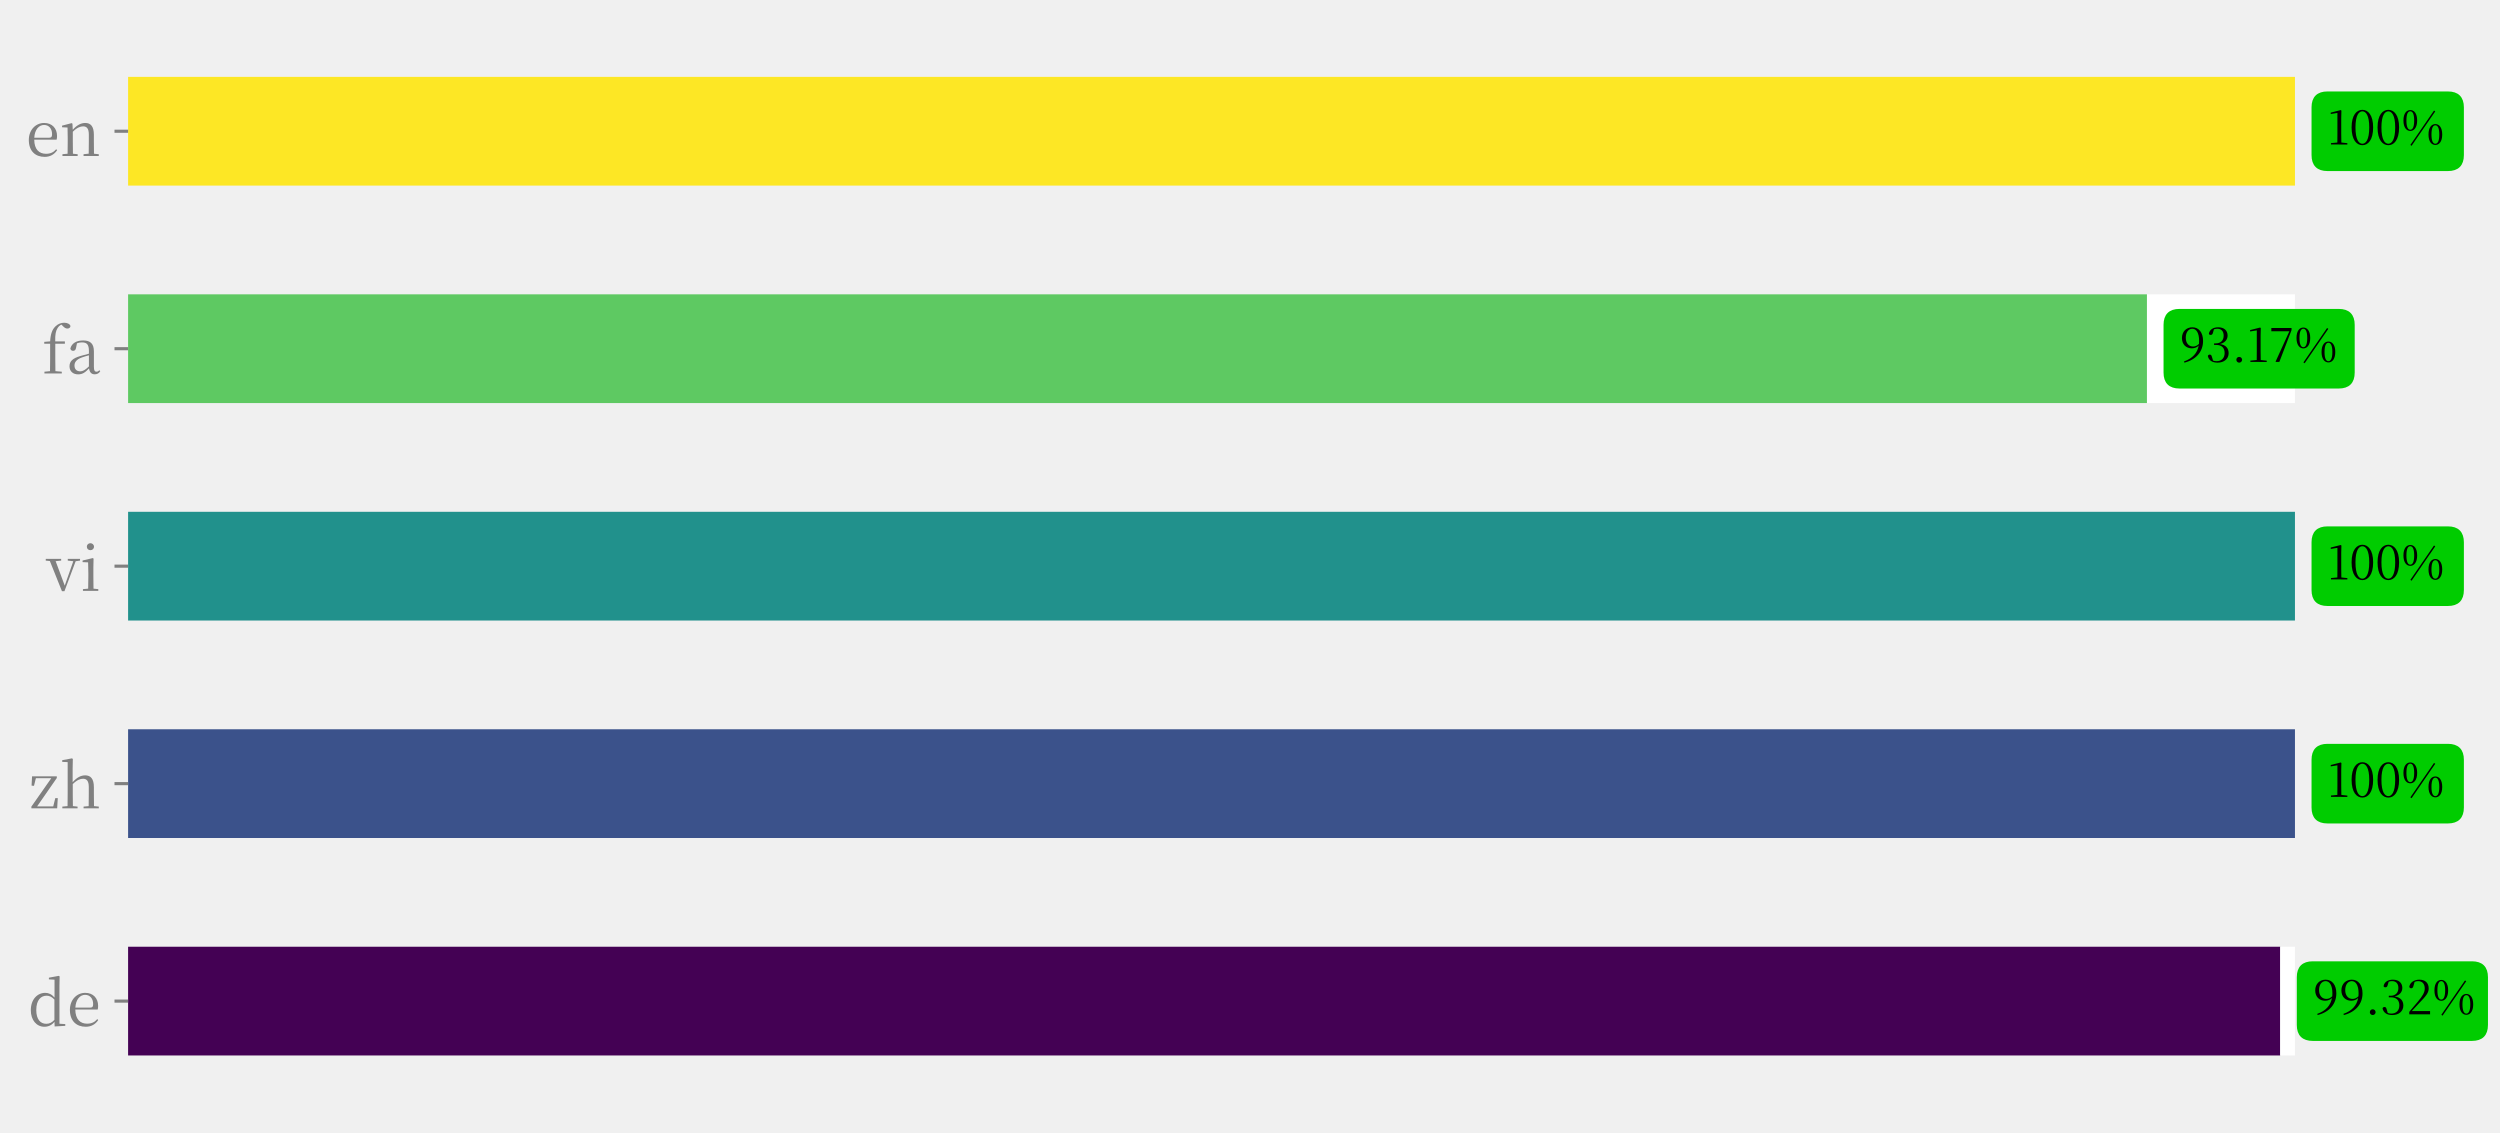
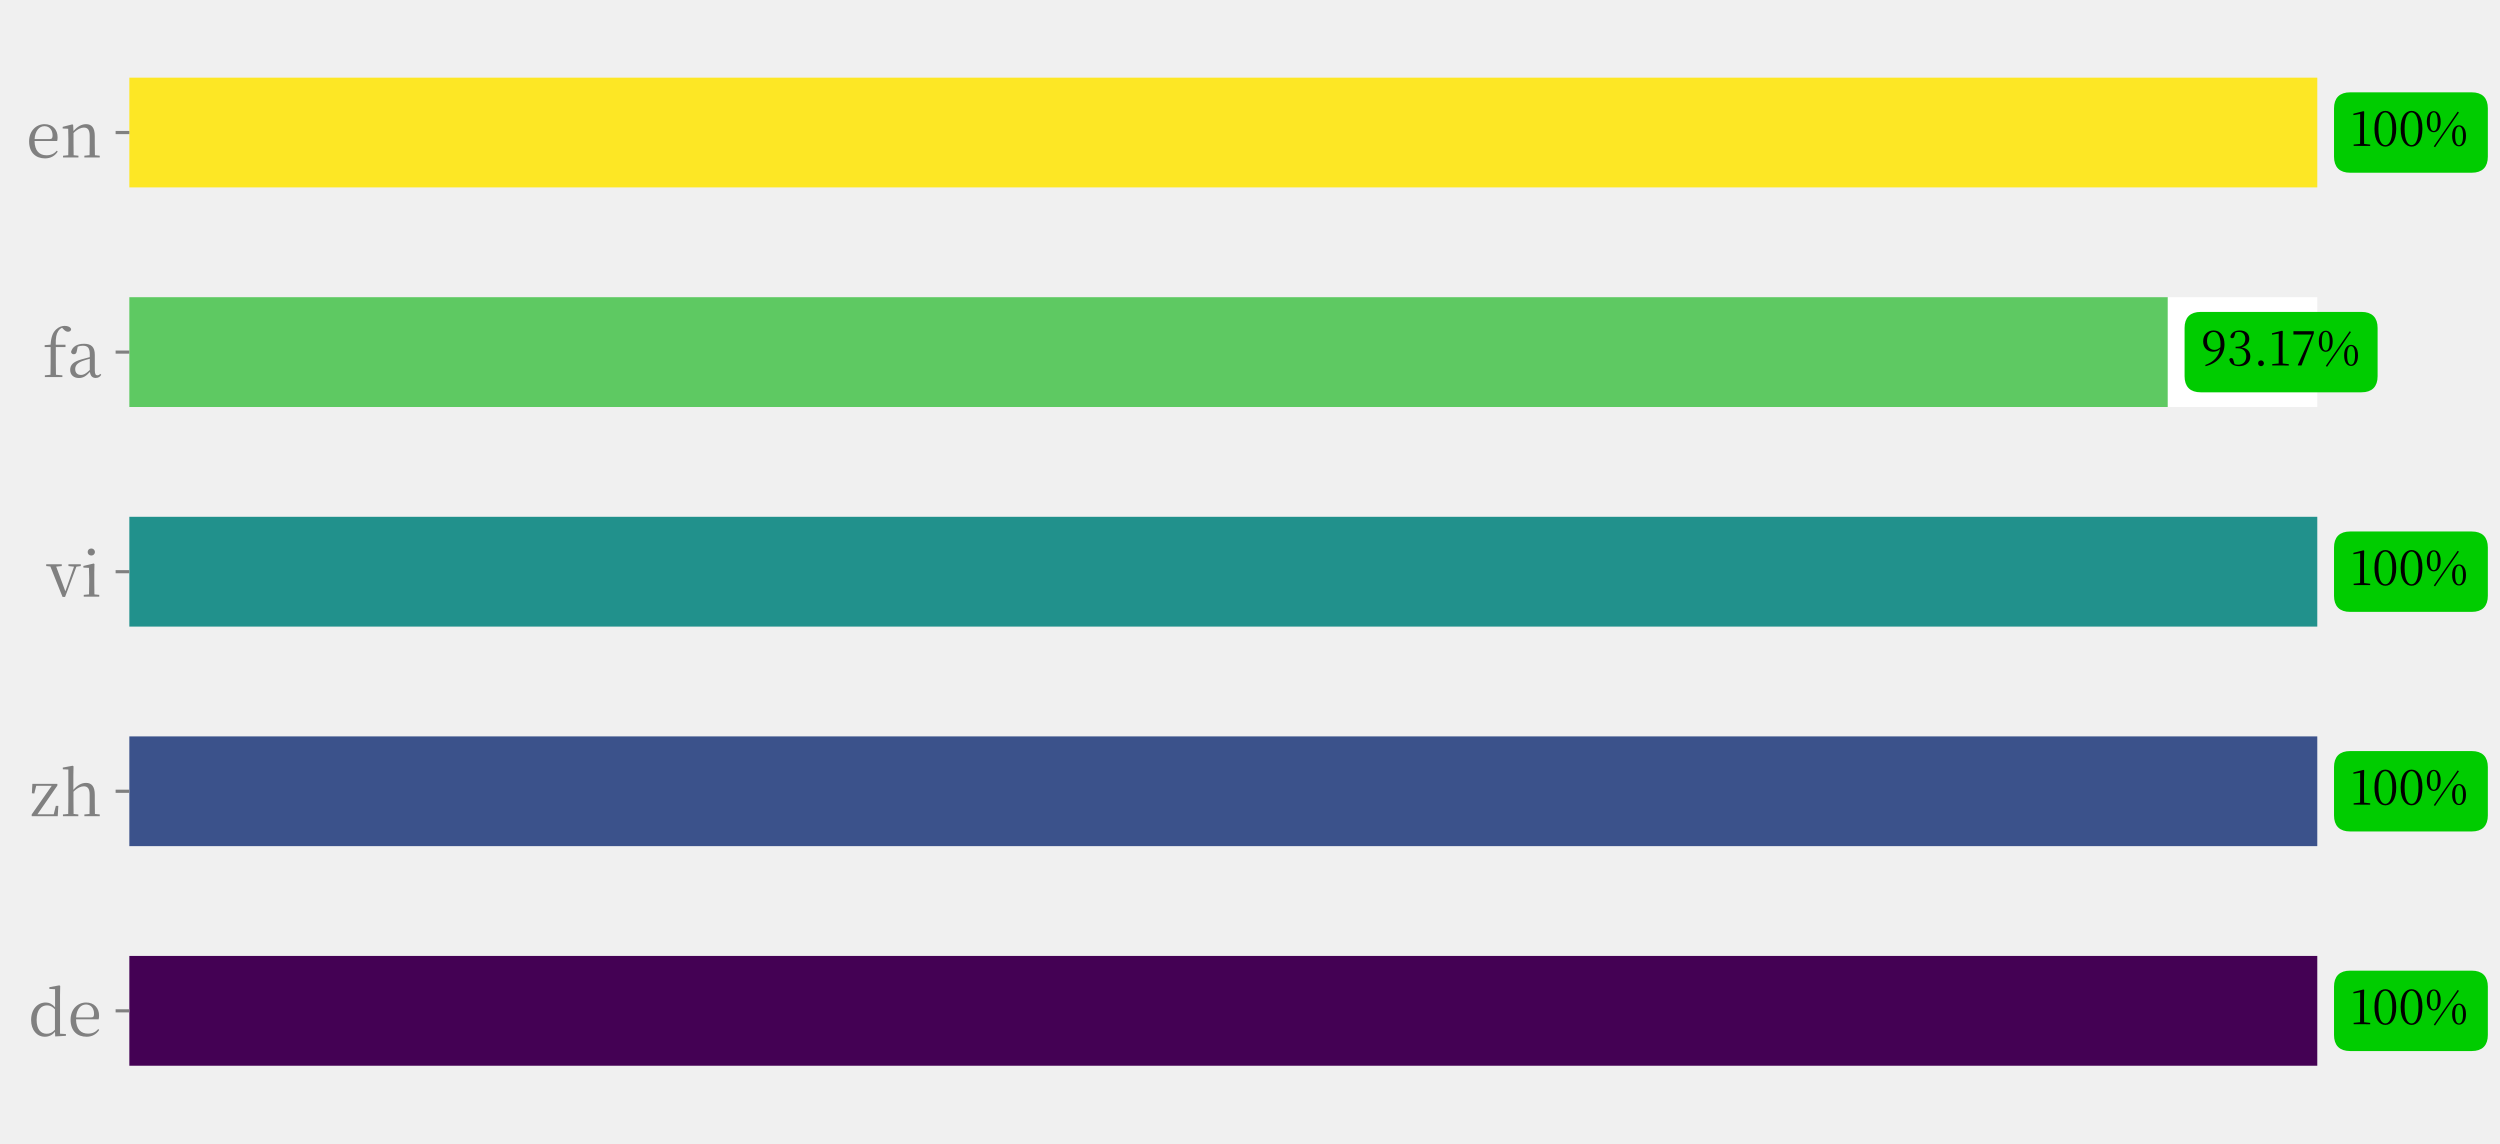
- <svg xmlns="http://www.w3.org/2000/svg" xmlns:xlink="http://www.w3.org/1999/xlink" width="643.787pt" height="291.6pt" viewBox="0 0 643.787 291.6" version="1.1">
+ <svg xmlns="http://www.w3.org/2000/svg" xmlns:xlink="http://www.w3.org/1999/xlink" width="637.586pt" height="291.6pt" viewBox="0 0 637.586 291.6" version="1.1">
  <defs>
    <style type="text/css">*{stroke-linejoin: round; stroke-linecap: butt}</style>
  </defs>
  <g id="figure_1">
    <g id="patch_1">
-       <path d="M -0 291.6  L 643.787 291.6  L 643.787 0  L -0 0  L -0 291.6  z " style="fill: none" />
+       <path d="M -0 291.6  L 637.586 291.6  L 637.586 0  L -0 0  L -0 291.6  z " style="fill: none" />
    </g>
    <g id="axes_1">
      <g id="patch_2">
        <path d="M 32.985 284.4  L 590.985 284.4  L 590.985 7.2  L 32.985 7.2  L 32.985 284.4  z " style="fill: none" />
      </g>
      <g id="patch_3">
-         <path d="M 32.985 271.8  L 587.191 271.8  L 587.191 243.8  L 32.985 243.8  z " clip-path="url(#p24150e6a96)" style="fill: #440154" />
+         <path d="M 32.985 271.8  L 590.985 271.8  L 590.985 243.8  L 32.985 243.8  z " clip-path="url(#p64410d5268)" style="fill: #440154" />
      </g>
      <g id="patch_4">
-         <path d="M 587.191 271.8  L 590.985 271.8  L 590.985 243.8  L 587.191 243.8  z " clip-path="url(#p24150e6a96)" style="fill: #ffffff" />
+         <path d="M 590.985 271.8  L 590.985 271.8  L 590.985 243.8  L 590.985 243.8  z " clip-path="url(#p64410d5268)" style="fill: #ffffff" />
      </g>
      <g id="patch_5">
-         <path d="M 32.985 215.8  L 590.985 215.8  L 590.985 187.8  L 32.985 187.8  z " clip-path="url(#p24150e6a96)" style="fill: #3b528b" />
+         <path d="M 32.985 215.8  L 590.985 215.8  L 590.985 187.8  L 32.985 187.8  z " clip-path="url(#p64410d5268)" style="fill: #3b528b" />
      </g>
      <g id="patch_6">
-         <path d="M 590.985 215.8  L 590.985 215.8  L 590.985 187.8  L 590.985 187.8  z " clip-path="url(#p24150e6a96)" style="fill: #ffffff" />
+         <path d="M 590.985 215.8  L 590.985 215.8  L 590.985 187.8  L 590.985 187.8  z " clip-path="url(#p64410d5268)" style="fill: #ffffff" />
      </g>
      <g id="patch_7">
-         <path d="M 32.985 159.8  L 590.985 159.8  L 590.985 131.8  L 32.985 131.8  z " clip-path="url(#p24150e6a96)" style="fill: #21918c" />
+         <path d="M 32.985 159.8  L 590.985 159.8  L 590.985 131.8  L 32.985 131.8  z " clip-path="url(#p64410d5268)" style="fill: #21918c" />
      </g>
      <g id="patch_8">
-         <path d="M 590.985 159.8  L 590.985 159.8  L 590.985 131.8  L 590.985 131.8  z " clip-path="url(#p24150e6a96)" style="fill: #ffffff" />
+         <path d="M 590.985 159.8  L 590.985 159.8  L 590.985 131.8  L 590.985 131.8  z " clip-path="url(#p64410d5268)" style="fill: #ffffff" />
      </g>
      <g id="patch_9">
-         <path d="M 32.985 103.8  L 552.874 103.8  L 552.874 75.8  L 32.985 75.8  z " clip-path="url(#p24150e6a96)" style="fill: #5ec962" />
+         <path d="M 32.985 103.8  L 552.874 103.8  L 552.874 75.8  L 32.985 75.8  z " clip-path="url(#p64410d5268)" style="fill: #5ec962" />
      </g>
      <g id="patch_10">
-         <path d="M 552.874 103.8  L 590.985 103.8  L 590.985 75.8  L 552.874 75.8  z " clip-path="url(#p24150e6a96)" style="fill: #ffffff" />
+         <path d="M 552.874 103.8  L 590.985 103.8  L 590.985 75.8  L 552.874 75.8  z " clip-path="url(#p64410d5268)" style="fill: #ffffff" />
      </g>
      <g id="patch_11">
-         <path d="M 32.985 47.8  L 590.985 47.8  L 590.985 19.8  L 32.985 19.8  z " clip-path="url(#p24150e6a96)" style="fill: #fde725" />
+         <path d="M 32.985 47.8  L 590.985 47.8  L 590.985 19.8  L 32.985 19.8  z " clip-path="url(#p64410d5268)" style="fill: #fde725" />
      </g>
      <g id="patch_12">
-         <path d="M 590.985 47.8  L 590.985 47.8  L 590.985 19.8  L 590.985 19.8  z " clip-path="url(#p24150e6a96)" style="fill: #ffffff" />
+         <path d="M 590.985 47.8  L 590.985 47.8  L 590.985 19.8  L 590.985 19.8  z " clip-path="url(#p64410d5268)" style="fill: #ffffff" />
      </g>
      <g id="matplotlib.axis_1" />
      <g id="matplotlib.axis_2">
        <g id="ytick_1">
          <g id="line2d_1">
            <defs>
-               <path id="m50bde1f6e3" d="M 0 0  L -3.5 0  " style="stroke: #808080; stroke-width: 0.8" />
+               <path id="m35f7b84d22" d="M 0 0  L -3.5 0  " style="stroke: #808080; stroke-width: 0.8" />
            </defs>
            <g>
-               <use xlink:href="#m50bde1f6e3" x="32.985" y="257.8" style="fill: #808080; stroke: #808080; stroke-width: 0.8" />
+               <use xlink:href="#m35f7b84d22" x="32.985" y="257.8" style="fill: #808080; stroke: #808080; stroke-width: 0.8" />
            </g>
          </g>
          <g id="text_1">
            <text style="fill: #808080; font: 16px 'Noto Sans CJK SC Regular', '思源等宽', '黑体', 'Noto Serif CJK SC', '思源宋体', 'Noto Sans Mono CJK SC Regularsans-serif', sans-serif; text-anchor: end" x="25.985" y="264.168" transform="rotate(-0 25.985 264.1675)">de</text>
          </g>
        </g>
        <g id="ytick_2">
          <g id="line2d_2">
            <g>
-               <use xlink:href="#m50bde1f6e3" x="32.985" y="201.8" style="fill: #808080; stroke: #808080; stroke-width: 0.8" />
+               <use xlink:href="#m35f7b84d22" x="32.985" y="201.8" style="fill: #808080; stroke: #808080; stroke-width: 0.8" />
            </g>
          </g>
          <g id="text_2">
            <text style="fill: #808080; font: 16px 'Noto Sans CJK SC Regular', '思源等宽', '黑体', 'Noto Serif CJK SC', '思源宋体', 'Noto Sans Mono CJK SC Regularsans-serif', sans-serif; text-anchor: end" x="25.985" y="208.167" transform="rotate(-0 25.985 208.1675)">zh</text>
          </g>
        </g>
        <g id="ytick_3">
          <g id="line2d_3">
            <g>
-               <use xlink:href="#m50bde1f6e3" x="32.985" y="145.8" style="fill: #808080; stroke: #808080; stroke-width: 0.8" />
+               <use xlink:href="#m35f7b84d22" x="32.985" y="145.8" style="fill: #808080; stroke: #808080; stroke-width: 0.8" />
            </g>
          </g>
          <g id="text_3">
            <text style="fill: #808080; font: 16px 'Noto Sans CJK SC Regular', '思源等宽', '黑体', 'Noto Serif CJK SC', '思源宋体', 'Noto Sans Mono CJK SC Regularsans-serif', sans-serif; text-anchor: end" x="25.985" y="152.167" transform="rotate(-0 25.985 152.1675)">vi</text>
          </g>
        </g>
        <g id="ytick_4">
          <g id="line2d_4">
            <g>
-               <use xlink:href="#m50bde1f6e3" x="32.985" y="89.8" style="fill: #808080; stroke: #808080; stroke-width: 0.8" />
+               <use xlink:href="#m35f7b84d22" x="32.985" y="89.8" style="fill: #808080; stroke: #808080; stroke-width: 0.8" />
            </g>
          </g>
          <g id="text_4">
            <text style="fill: #808080; font: 16px 'Noto Sans CJK SC Regular', '思源等宽', '黑体', 'Noto Serif CJK SC', '思源宋体', 'Noto Sans Mono CJK SC Regularsans-serif', sans-serif; text-anchor: end" x="25.985" y="96.168" transform="rotate(-0 25.985 96.1675)">fa</text>
          </g>
        </g>
        <g id="ytick_5">
          <g id="line2d_5">
            <g>
-               <use xlink:href="#m50bde1f6e3" x="32.985" y="33.8" style="fill: #808080; stroke: #808080; stroke-width: 0.8" />
+               <use xlink:href="#m35f7b84d22" x="32.985" y="33.8" style="fill: #808080; stroke: #808080; stroke-width: 0.8" />
            </g>
          </g>
          <g id="text_5">
            <text style="fill: #808080; font: 16px 'Noto Sans CJK SC Regular', '思源等宽', '黑体', 'Noto Serif CJK SC', '思源宋体', 'Noto Sans Mono CJK SC Regularsans-serif', sans-serif; text-anchor: end" x="25.985" y="40.167" transform="rotate(-0 25.985 40.1675)">en</text>
          </g>
        </g>
      </g>
      <g id="text_6">
        <g id="patch_13">
-           <path d="M 595.561 267.55  L 636.587 267.55  Q 640.187 267.55 640.187 263.95  L 640.187 251.65  Q 640.187 248.05 636.587 248.05  L 595.561 248.05  Q 591.961 248.05 591.961 251.65  L 591.961 263.95  Q 591.961 267.55 595.561 267.55  z " style="fill: #00cc00; stroke: #00cc00; stroke-linejoin: miter" />
+           <path d="M 599.355 267.55  L 630.386 267.55  Q 633.986 267.55 633.986 263.95  L 633.986 251.65  Q 633.986 248.05 630.386 248.05  L 599.355 248.05  Q 595.755 248.05 595.755 251.65  L 595.755 263.95  Q 595.755 267.55 599.355 267.55  z " style="fill: #00cc00; stroke: #00cc00; stroke-linejoin: miter" />
        </g>
-         <text style="font: 12px 'Noto Sans CJK SC Regular', '思源等宽', '黑体', 'Noto Serif CJK SC', '思源宋体', 'Noto Sans Mono CJK SC Regularsans-serif', sans-serif; text-anchor: start" x="595.561" y="261.201" transform="rotate(-0 595.5606 261.2013)">99.32%</text>
+         <text style="font: 12px 'Noto Sans CJK SC Regular', '思源等宽', '黑体', 'Noto Serif CJK SC', '思源宋体', 'Noto Sans Mono CJK SC Regularsans-serif', sans-serif; text-anchor: start" x="599.355" y="261.201" transform="rotate(-0 599.355 261.2013)">100%</text>
      </g>
      <g id="text_7">
        <g id="patch_14">
          <path d="M 599.355 211.55  L 630.386 211.55  Q 633.986 211.55 633.986 207.95  L 633.986 195.65  Q 633.986 192.05 630.386 192.05  L 599.355 192.05  Q 595.755 192.05 595.755 195.65  L 595.755 207.95  Q 595.755 211.55 599.355 211.55  z " style="fill: #00cc00; stroke: #00cc00; stroke-linejoin: miter" />
        </g>
        <text style="font: 12px 'Noto Sans CJK SC Regular', '思源等宽', '黑体', 'Noto Serif CJK SC', '思源宋体', 'Noto Sans Mono CJK SC Regularsans-serif', sans-serif; text-anchor: start" x="599.355" y="205.201" transform="rotate(-0 599.355 205.2012)">100%</text>
      </g>
      <g id="text_8">
        <g id="patch_15">
          <path d="M 599.355 155.55  L 630.386 155.55  Q 633.986 155.55 633.986 151.95  L 633.986 139.65  Q 633.986 136.05 630.386 136.05  L 599.355 136.05  Q 595.755 136.05 595.755 139.65  L 595.755 151.95  Q 595.755 155.55 599.355 155.55  z " style="fill: #00cc00; stroke: #00cc00; stroke-linejoin: miter" />
        </g>
        <text style="font: 12px 'Noto Sans CJK SC Regular', '思源等宽', '黑体', 'Noto Serif CJK SC', '思源宋体', 'Noto Sans Mono CJK SC Regularsans-serif', sans-serif; text-anchor: start" x="599.355" y="149.201" transform="rotate(-0 599.355 149.2012)">100%</text>
      </g>
      <g id="text_9">
        <g id="patch_16">
          <path d="M 561.244 99.55  L 602.27 99.55  Q 605.87 99.55 605.87 95.95  L 605.87 83.65  Q 605.87 80.05 602.27 80.05  L 561.244 80.05  Q 557.644 80.05 557.644 83.65  L 557.644 95.95  Q 557.644 99.55 561.244 99.55  z " style="fill: #00cc00; stroke: #00cc00; stroke-linejoin: miter" />
        </g>
        <text style="font: 12px 'Noto Sans CJK SC Regular', '思源等宽', '黑体', 'Noto Serif CJK SC', '思源宋体', 'Noto Sans Mono CJK SC Regularsans-serif', sans-serif; text-anchor: start" x="561.244" y="93.201" transform="rotate(-0 561.2436 93.20125)">93.17%</text>
      </g>
      <g id="text_10">
        <g id="patch_17">
          <path d="M 599.355 43.55  L 630.386 43.55  Q 633.986 43.55 633.986 39.95  L 633.986 27.65  Q 633.986 24.05 630.386 24.05  L 599.355 24.05  Q 595.755 24.05 595.755 27.65  L 595.755 39.95  Q 595.755 43.55 599.355 43.55  z " style="fill: #00cc00; stroke: #00cc00; stroke-linejoin: miter" />
        </g>
        <text style="font: 12px 'Noto Sans CJK SC Regular', '思源等宽', '黑体', 'Noto Serif CJK SC', '思源宋体', 'Noto Sans Mono CJK SC Regularsans-serif', sans-serif; text-anchor: start" x="599.355" y="37.201" transform="rotate(-0 599.355 37.20125)">100%</text>
      </g>
    </g>
  </g>
  <defs>
-     <clipPath id="p24150e6a96">
+     <clipPath id="p64410d5268">
      <rect x="32.985" y="7.2" width="558" height="277.2" />
    </clipPath>
  </defs>
</svg>
